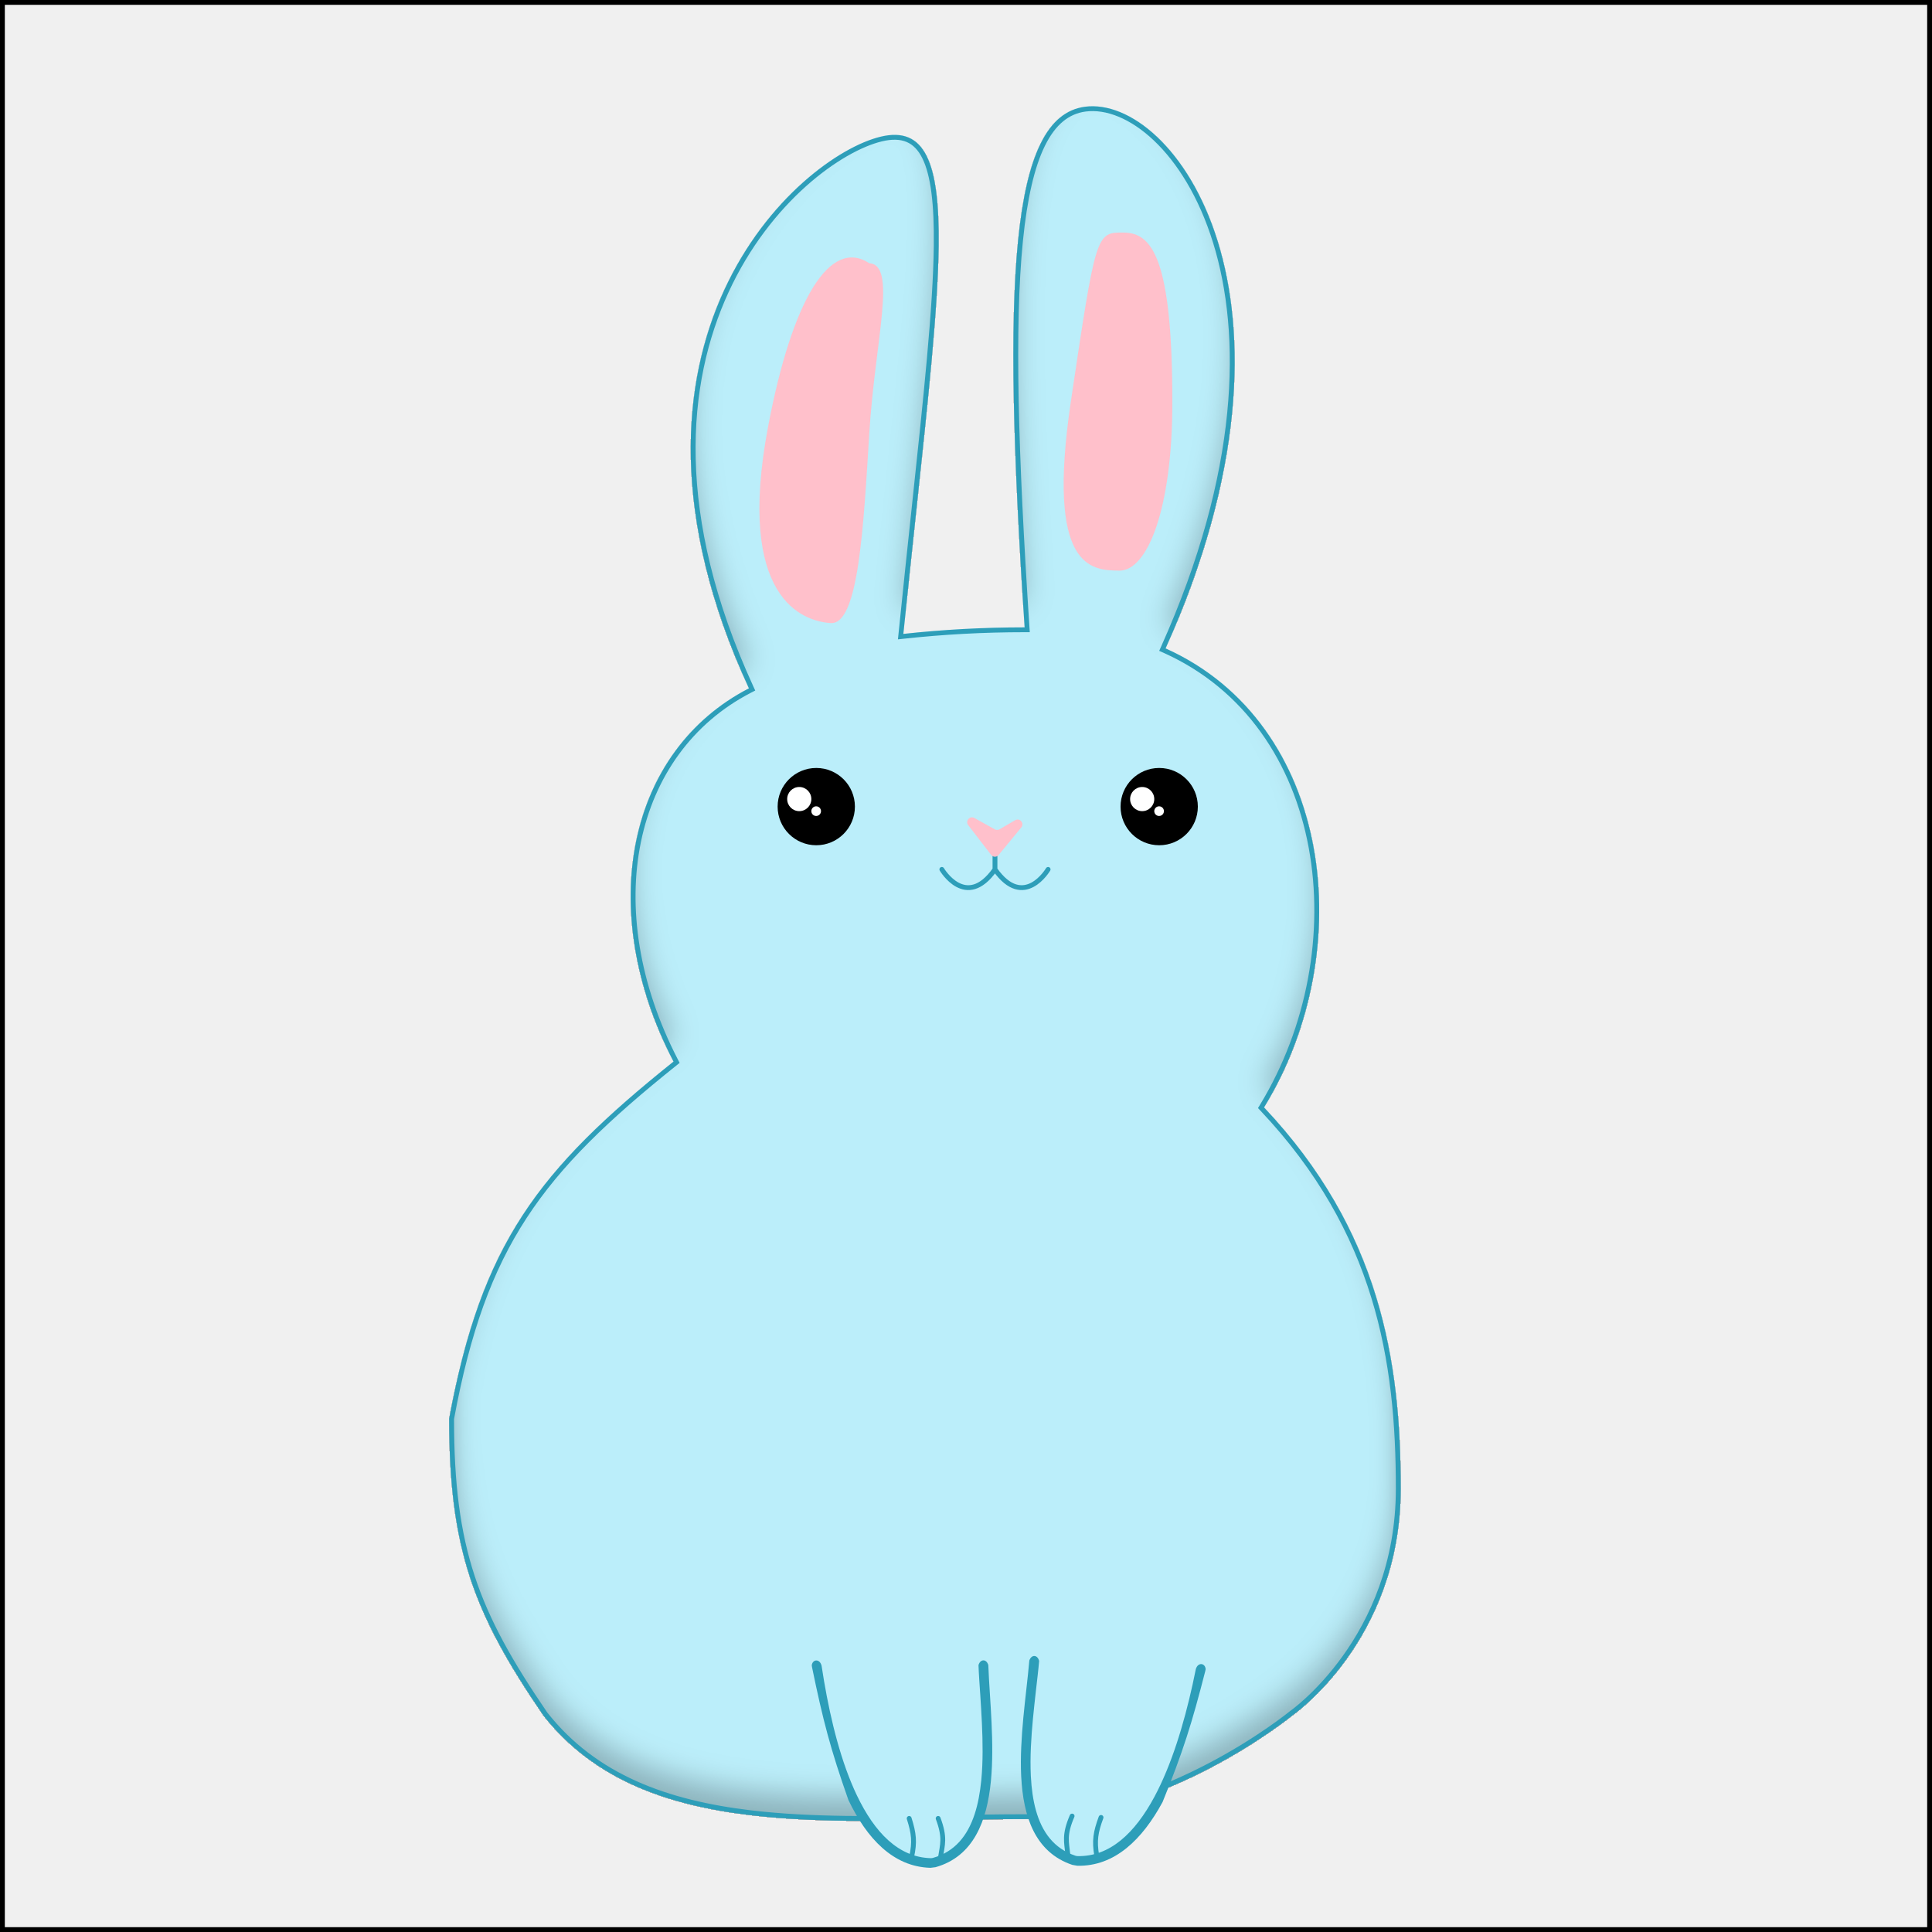
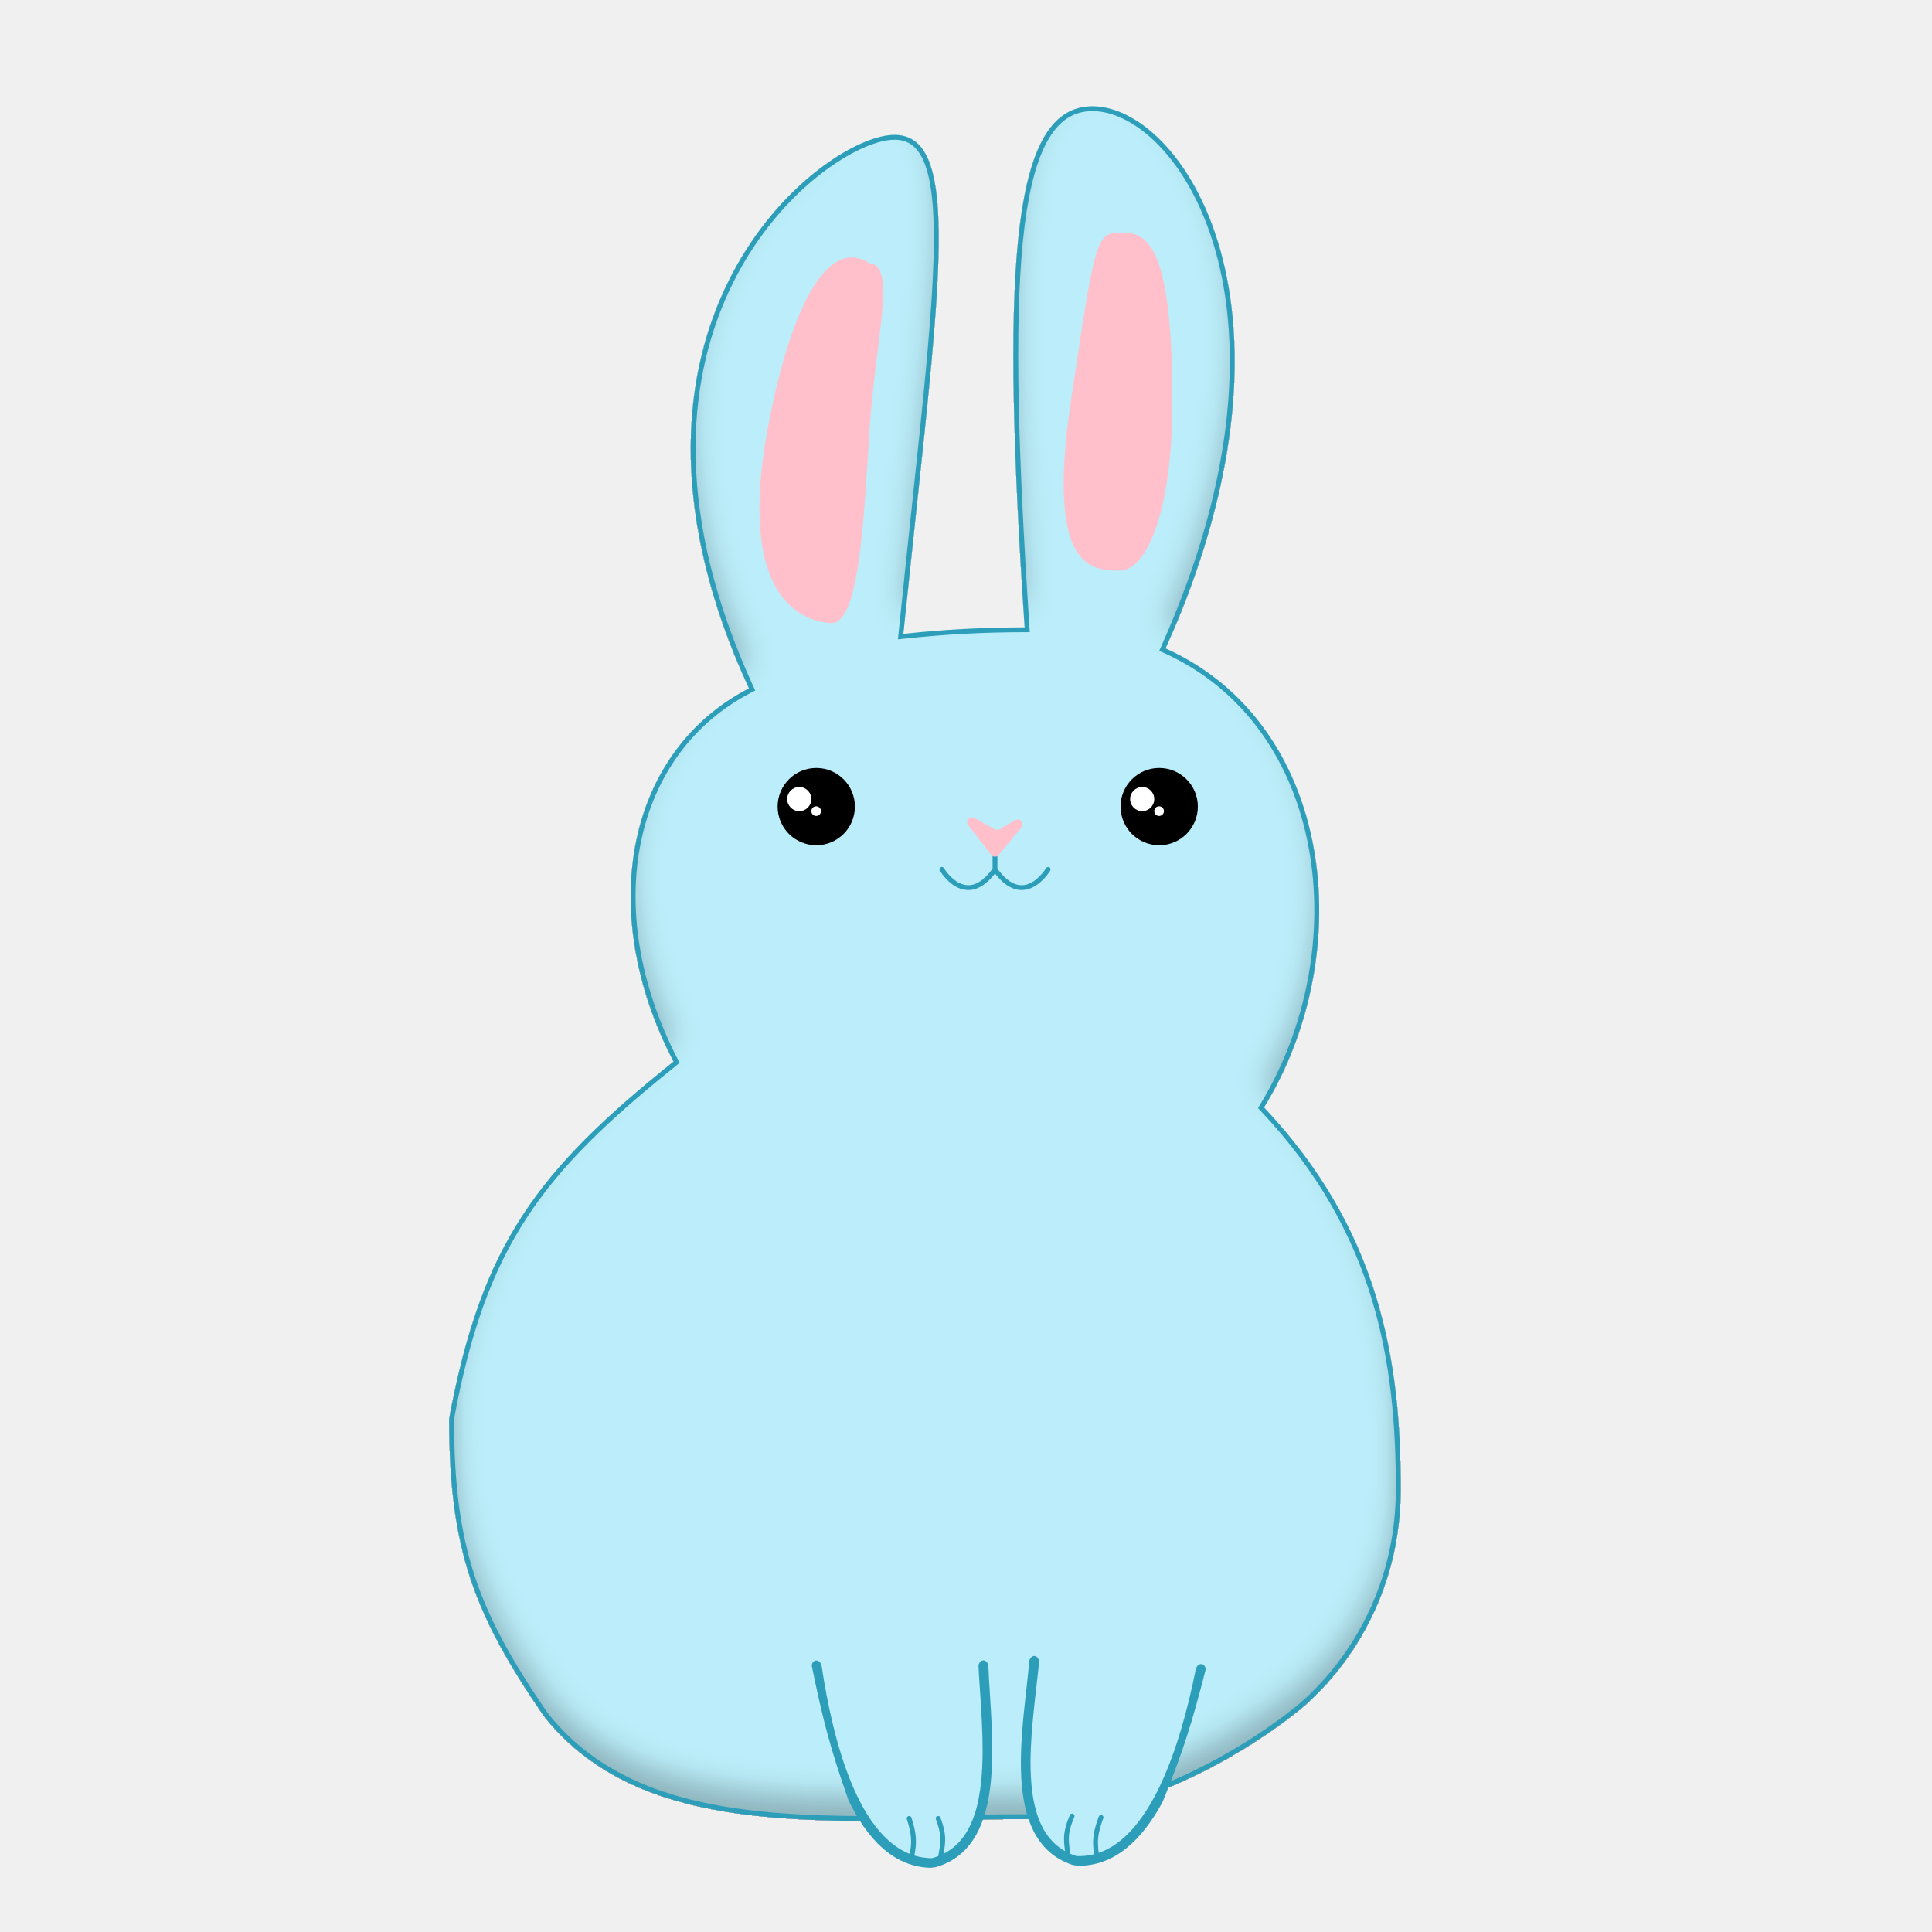
- <svg xmlns="http://www.w3.org/2000/svg" width="400" height="400" viewBox="0 0 400 400" fill="none">
+ <svg xmlns="http://www.w3.org/2000/svg" width="100%" height="100%" viewBox="0 0 400 400" fill="none">
  <g id="Bunny">
    <g id="Ellipse 7">
      <g filter="url(#filter0_i_200_147)">
        <path d="M261.705 229.281C285.729 254.754 290 281.674 290 308.197C290 339.664 267.577 355.148 267.577 355.148C267.577 355.148 241.375 376.625 212.137 376.625C172.969 376.625 133.321 381.62 112.5 355.148C98.043 333.999 93 320.684 93 293.713C99.679 257.537 111.374 242.267 139.447 219.791C123.074 188.084 130.011 155.436 155.055 142.516C122.18 70.833 165.179 32.444 182.326 28.304C200.716 23.863 194.387 58.719 187.028 131.244C195.221 130.352 203.605 129.89 212.137 129.89C207.402 57.992 209.105 24.174 224.624 22.102C242.968 19.653 273.985 61.369 241.32 134.247C275.827 149.751 281.649 196.54 261.705 229.281Z" fill="#BBEEFA" />
      </g>
      <path d="M261.278 229.021L261.079 229.346L261.341 229.624C285.242 254.967 289.5 281.739 289.5 308.197C289.5 323.805 283.941 335.443 278.383 343.181C275.603 347.051 272.823 349.945 270.741 351.87C269.701 352.832 268.835 353.551 268.231 354.029C267.929 354.268 267.692 354.446 267.532 354.564C267.51 354.581 267.488 354.596 267.469 354.61C267.42 354.646 267.38 354.675 267.351 354.695L267.306 354.727L267.296 354.735L267.293 354.736L267.293 354.736L267.276 354.748L267.26 354.761L267.397 354.928C267.26 354.761 267.26 354.761 267.26 354.761L267.259 354.762L267.256 354.764L267.243 354.775L267.188 354.82C267.138 354.86 267.064 354.919 266.966 354.997C266.769 355.152 266.476 355.381 266.092 355.672C265.324 356.256 264.192 357.09 262.742 358.092C259.842 360.097 255.67 362.77 250.589 365.444C240.418 370.795 226.642 376.125 212.137 376.125C206.709 376.125 201.279 376.22 195.898 376.315C181.819 376.562 168.065 376.804 155.497 375.317C138.153 373.264 123.196 367.929 112.903 354.852C105.691 344.3 100.849 335.732 97.804 326.458C94.761 317.192 93.503 307.19 93.5 293.758C96.831 275.734 101.406 262.954 108.62 251.888C115.844 240.806 125.736 231.409 139.76 220.181L140.079 219.925L139.891 219.561C123.596 188.006 130.57 155.71 155.284 142.96L155.709 142.741L155.51 142.307C139.125 106.582 141.671 79.218 150.386 60.291C154.748 50.819 160.66 43.447 166.541 38.188C172.43 32.923 178.261 29.8 182.443 28.79C184.676 28.25 186.472 28.323 187.914 28.937C189.35 29.549 190.506 30.727 191.406 32.538C193.225 36.197 193.935 42.293 193.833 50.906C193.682 63.725 191.744 81.885 189.242 105.335C188.388 113.339 187.468 121.959 186.531 131.193L186.468 131.808L187.082 131.741C195.257 130.851 203.623 130.39 212.137 130.39H212.671L212.636 129.857C210.269 93.905 209.514 67.515 211.283 49.861C212.168 41.03 213.68 34.433 215.908 29.929C218.127 25.442 221.025 23.087 224.69 22.598C229.073 22.013 234.308 24.061 239.221 28.707C244.126 33.343 248.661 40.526 251.623 50.075C257.543 69.167 257.158 97.688 240.864 134.043L240.66 134.499L241.116 134.703C258.191 142.375 268.188 157.792 271.44 175.391C274.693 192.996 271.187 212.754 261.278 229.021Z" stroke="#2D9EB9" />
    </g>
    <g id="eye_reflection">
      <circle id="eye" cx="169" cy="167" r="8" fill="black" />
      <g id="eye_reflection_2">
        <circle id="big" cx="165.479" cy="165.439" r="2.5" fill="white" />
        <path id="small" d="M169.979 167.939C169.979 168.491 169.532 168.939 168.979 168.939C168.427 168.939 167.979 168.491 167.979 167.939C167.979 167.387 168.427 166.939 168.979 166.939C169.532 166.939 169.979 167.387 169.979 167.939Z" fill="white" />
      </g>
    </g>
    <g id="eye_reflection_3">
      <circle id="eye_2" cx="240" cy="167" r="8" fill="black" />
      <g id="eye_reflection_4">
        <circle id="big_2" cx="236.479" cy="165.439" r="2.5" fill="white" />
        <path id="small_2" d="M240.979 167.939C240.979 168.491 240.532 168.939 239.979 168.939C239.427 168.939 238.979 168.491 238.979 167.939C238.979 167.387 239.427 166.939 239.979 166.939C240.532 166.939 240.979 167.387 240.979 167.939Z" fill="white" />
      </g>
    </g>
    <path id="Ellipse 6" d="M179.98 89.651C178.782 108.944 177.788 129.359 172 129C166.212 128.641 152.295 123.933 159.02 88.349C164 62 171.833 49.156 179.98 54.5C185.768 54.859 181.178 70.358 179.98 89.651Z" fill="#FFC0CB" />
    <path id="Ellipse 8" d="M242.724 83.296C242.724 105.5 237.53 118.226 231.731 118.145C225.933 118.063 216.541 117.848 221.726 83C226.911 48.152 226.921 48.07 232.719 48.152C238.517 48.233 242.724 53.5 242.724 83.296Z" fill="#FFC0CB" />
    <path id="Vector 4" d="M206 173V180M206 180C212 188.5 217 180 217 180M206 180C200 188.5 195 180 195 180" stroke="#2D9EB9" stroke-linecap="round" />
    <path id="Polygon 1" d="M205.196 176.987C205.588 177.496 206.352 177.509 206.76 177.013L211.447 171.317C212.157 170.455 211.135 169.255 210.171 169.818L206.954 171.695C206.649 171.873 206.273 171.877 205.964 171.705L201.736 169.355C200.787 168.827 199.795 169.979 200.458 170.839L205.196 176.987Z" fill="#FFC0CB" />
    <g id="Group 1">
      <g id="Polygon 2">
        <path d="M193.428 385.619C193.187 385.687 192.925 385.72 192.675 385.714C178.223 385.322 171.867 363.565 169.055 344.645C168.877 343.446 169.813 342.378 171.025 342.379L201.577 342.411C202.68 342.412 203.573 343.298 203.608 344.401C204.04 358.017 208.065 381.491 193.428 385.619Z" fill="#BBEEFA" />
        <path d="M193.418 385.622C193.184 385.688 192.929 385.72 192.687 385.714C178.322 385.337 171.952 363.856 169.111 345.019C168.901 343.627 169.89 342.378 171.179 342.38L201.461 342.411C202.627 342.412 203.573 343.442 203.618 344.717C204.101 358.381 207.954 381.533 193.418 385.622Z" fill="#BBEEFA" />
      </g>
      <path id="Polygon 2 (Stroke)" fill-rule="evenodd" clip-rule="evenodd" d="M192.702 384.714C186.06 384.534 181.103 379.454 177.402 371.697C174.18 364.943 172.036 356.402 170.611 348.057C170.429 346.99 170.259 345.926 170.1 344.87C169.732 343.38 168.232 343.483 168.066 344.792C168.084 344.917 168.103 345.043 168.122 345.168C170.361 356.046 171.918 362.089 175.659 372.687L175.676 372.723C179.465 380.589 184.891 386.503 192.648 386.713L193.699 386.582C201.6 384.354 204.344 376.941 205.145 368.859L205.156 368.747L205.164 368.663C205.255 367.712 205.319 366.745 205.363 365.766C205.54 361.771 205.363 357.597 205.132 353.675C205.073 352.671 205.01 351.683 204.949 350.72C204.814 348.585 204.686 346.566 204.62 344.744C204.232 343.411 202.963 343.451 202.587 344.744C202.655 346.701 202.822 348.821 202.963 351.034C203.02 351.945 203.079 352.873 203.135 353.811C203.365 357.682 203.54 361.738 203.368 365.632C203.326 366.59 203.262 367.539 203.173 368.473L203.163 368.584L203.155 368.661C202.904 371.198 202.467 373.559 201.772 375.657C200.297 380.113 197.657 383.387 193.157 384.657C193.011 384.698 192.85 384.718 192.702 384.714ZM192.661 386.714C193.005 386.721 193.359 386.677 193.689 386.585C193.36 386.677 193.005 386.723 192.661 386.714Z" fill="#2D9EB9" />
      <path id="Vector 3" d="M188.733 384.483C189.422 381.358 189.218 379.606 188.233 376.483M194.733 384.483C195.117 381.895 195.733 380.483 194.233 376.483" stroke="#2D9EB9" stroke-linecap="round" />
    </g>
    <g id="Group 2">
      <g id="Polygon 2_2">
        <path d="M222.333 385.156C222.57 385.235 222.831 385.281 223.081 385.286C237.535 385.586 244.924 364.157 248.638 345.394C248.873 344.204 247.989 343.093 246.778 343.037L216.26 341.607C215.158 341.556 214.224 342.398 214.136 343.497C213.053 357.078 207.911 380.332 222.333 385.156Z" fill="#BBEEFA" />
        <path d="M222.343 385.159C222.574 385.236 222.826 385.28 223.069 385.285C237.435 385.596 244.826 364.444 248.564 345.765C248.84 344.385 247.912 343.09 246.625 343.029L216.375 341.613C215.211 341.558 214.216 342.541 214.11 343.813C212.975 357.438 208.019 380.379 222.343 385.159Z" fill="#BBEEFA" />
      </g>
      <path id="Polygon 2 (Stroke)_2" fill-rule="evenodd" clip-rule="evenodd" d="M223.102 384.286C229.744 384.424 234.938 379.586 239.006 372.015C242.548 365.423 245.098 356.995 246.92 348.727C247.153 347.67 247.374 346.616 247.583 345.569C248.021 344.097 249.515 344.273 249.619 345.588C249.594 345.712 249.569 345.837 249.544 345.961C246.788 356.719 244.944 362.681 240.7 373.088L240.681 373.123C236.521 380.799 230.818 386.447 223.06 386.285L222.016 386.104C214.231 383.5 211.844 375.965 211.431 367.854L211.425 367.741L211.421 367.657C211.376 366.704 211.358 365.734 211.361 364.754C211.375 360.756 211.752 356.595 212.17 352.688C212.277 351.688 212.387 350.705 212.494 349.745C212.731 347.619 212.956 345.609 213.109 343.792C213.559 342.479 214.826 342.579 215.14 343.889C214.977 345.84 214.71 347.95 214.463 350.154C214.362 351.061 214.259 351.985 214.158 352.919C213.744 356.775 213.375 360.818 213.36 364.715C213.357 365.675 213.375 366.626 213.419 367.563L213.424 367.675L213.428 367.752C213.558 370.298 213.881 372.677 214.475 374.806C215.735 379.327 218.215 382.724 222.65 384.207C222.793 384.255 222.954 384.283 223.102 384.286ZM223.047 386.285C222.703 386.277 222.351 386.215 222.026 386.107C222.351 386.216 222.703 386.278 223.047 386.285Z" fill="#2D9EB9" />
      <path id="Vector 3_2" d="M227.077 384.245C226.538 381.09 226.826 379.351 227.959 376.278M221.084 383.958C220.824 381.355 220.277 379.915 221.966 375.992" stroke="#2D9EB9" stroke-linecap="round" />
    </g>
-     <rect x="0.5" y="0.5" width="399" height="399" stroke="black" />
  </g>
  <defs>
    <filter id="filter0_i_200_147" x="93" y="17" width="197" height="360" filterUnits="userSpaceOnUse" color-interpolation-filters="sRGB">
      <feFlood flood-opacity="0" result="BackgroundImageFix" />
      <feBlend mode="normal" in="SourceGraphic" in2="BackgroundImageFix" result="shape" />
      <feColorMatrix in="SourceAlpha" type="matrix" values="0 0 0 0 0 0 0 0 0 0 0 0 0 0 0 0 0 0 127 0" result="hardAlpha" />
      <feOffset dy="-5" />
      <feGaussianBlur stdDeviation="3" />
      <feComposite in2="hardAlpha" operator="arithmetic" k2="-1" k3="1" />
      <feColorMatrix type="matrix" values="0 0 0 0 0 0 0 0 0 0 0 0 0 0 0 0 0 0 0.25 0" />
      <feBlend mode="normal" in2="shape" result="effect1_innerShadow_200_147" />
    </filter>
  </defs>
</svg>
